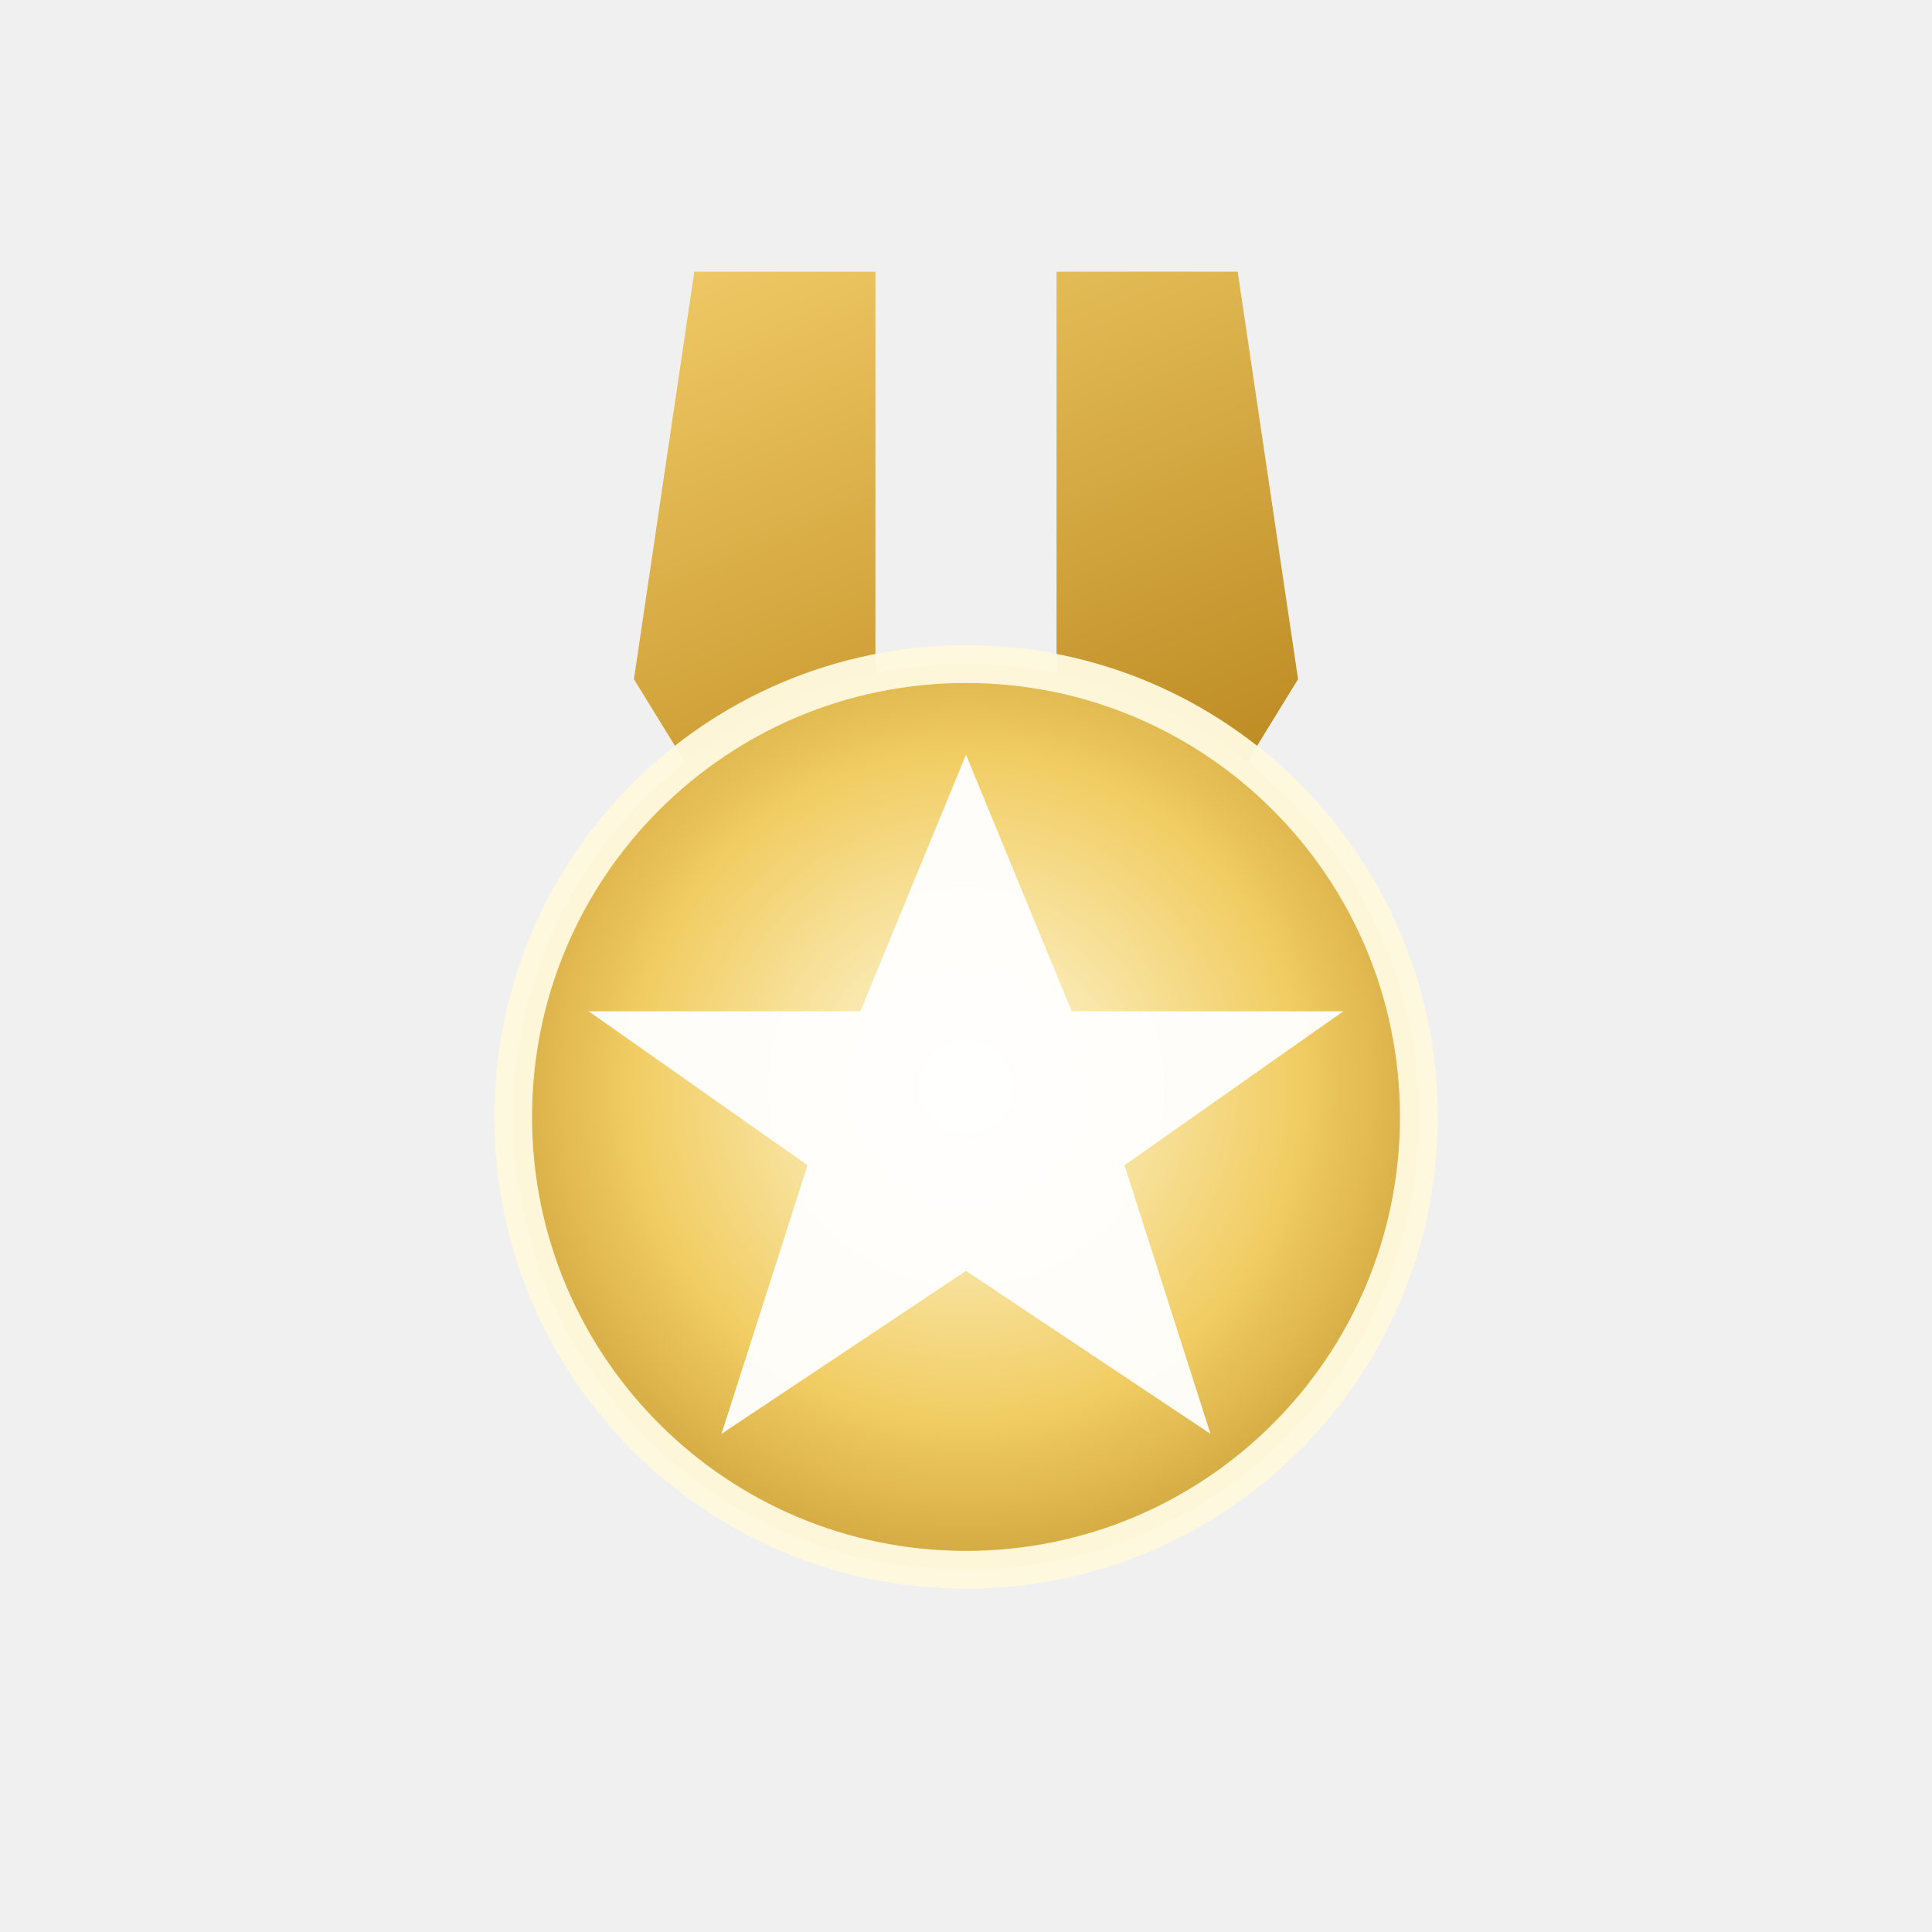
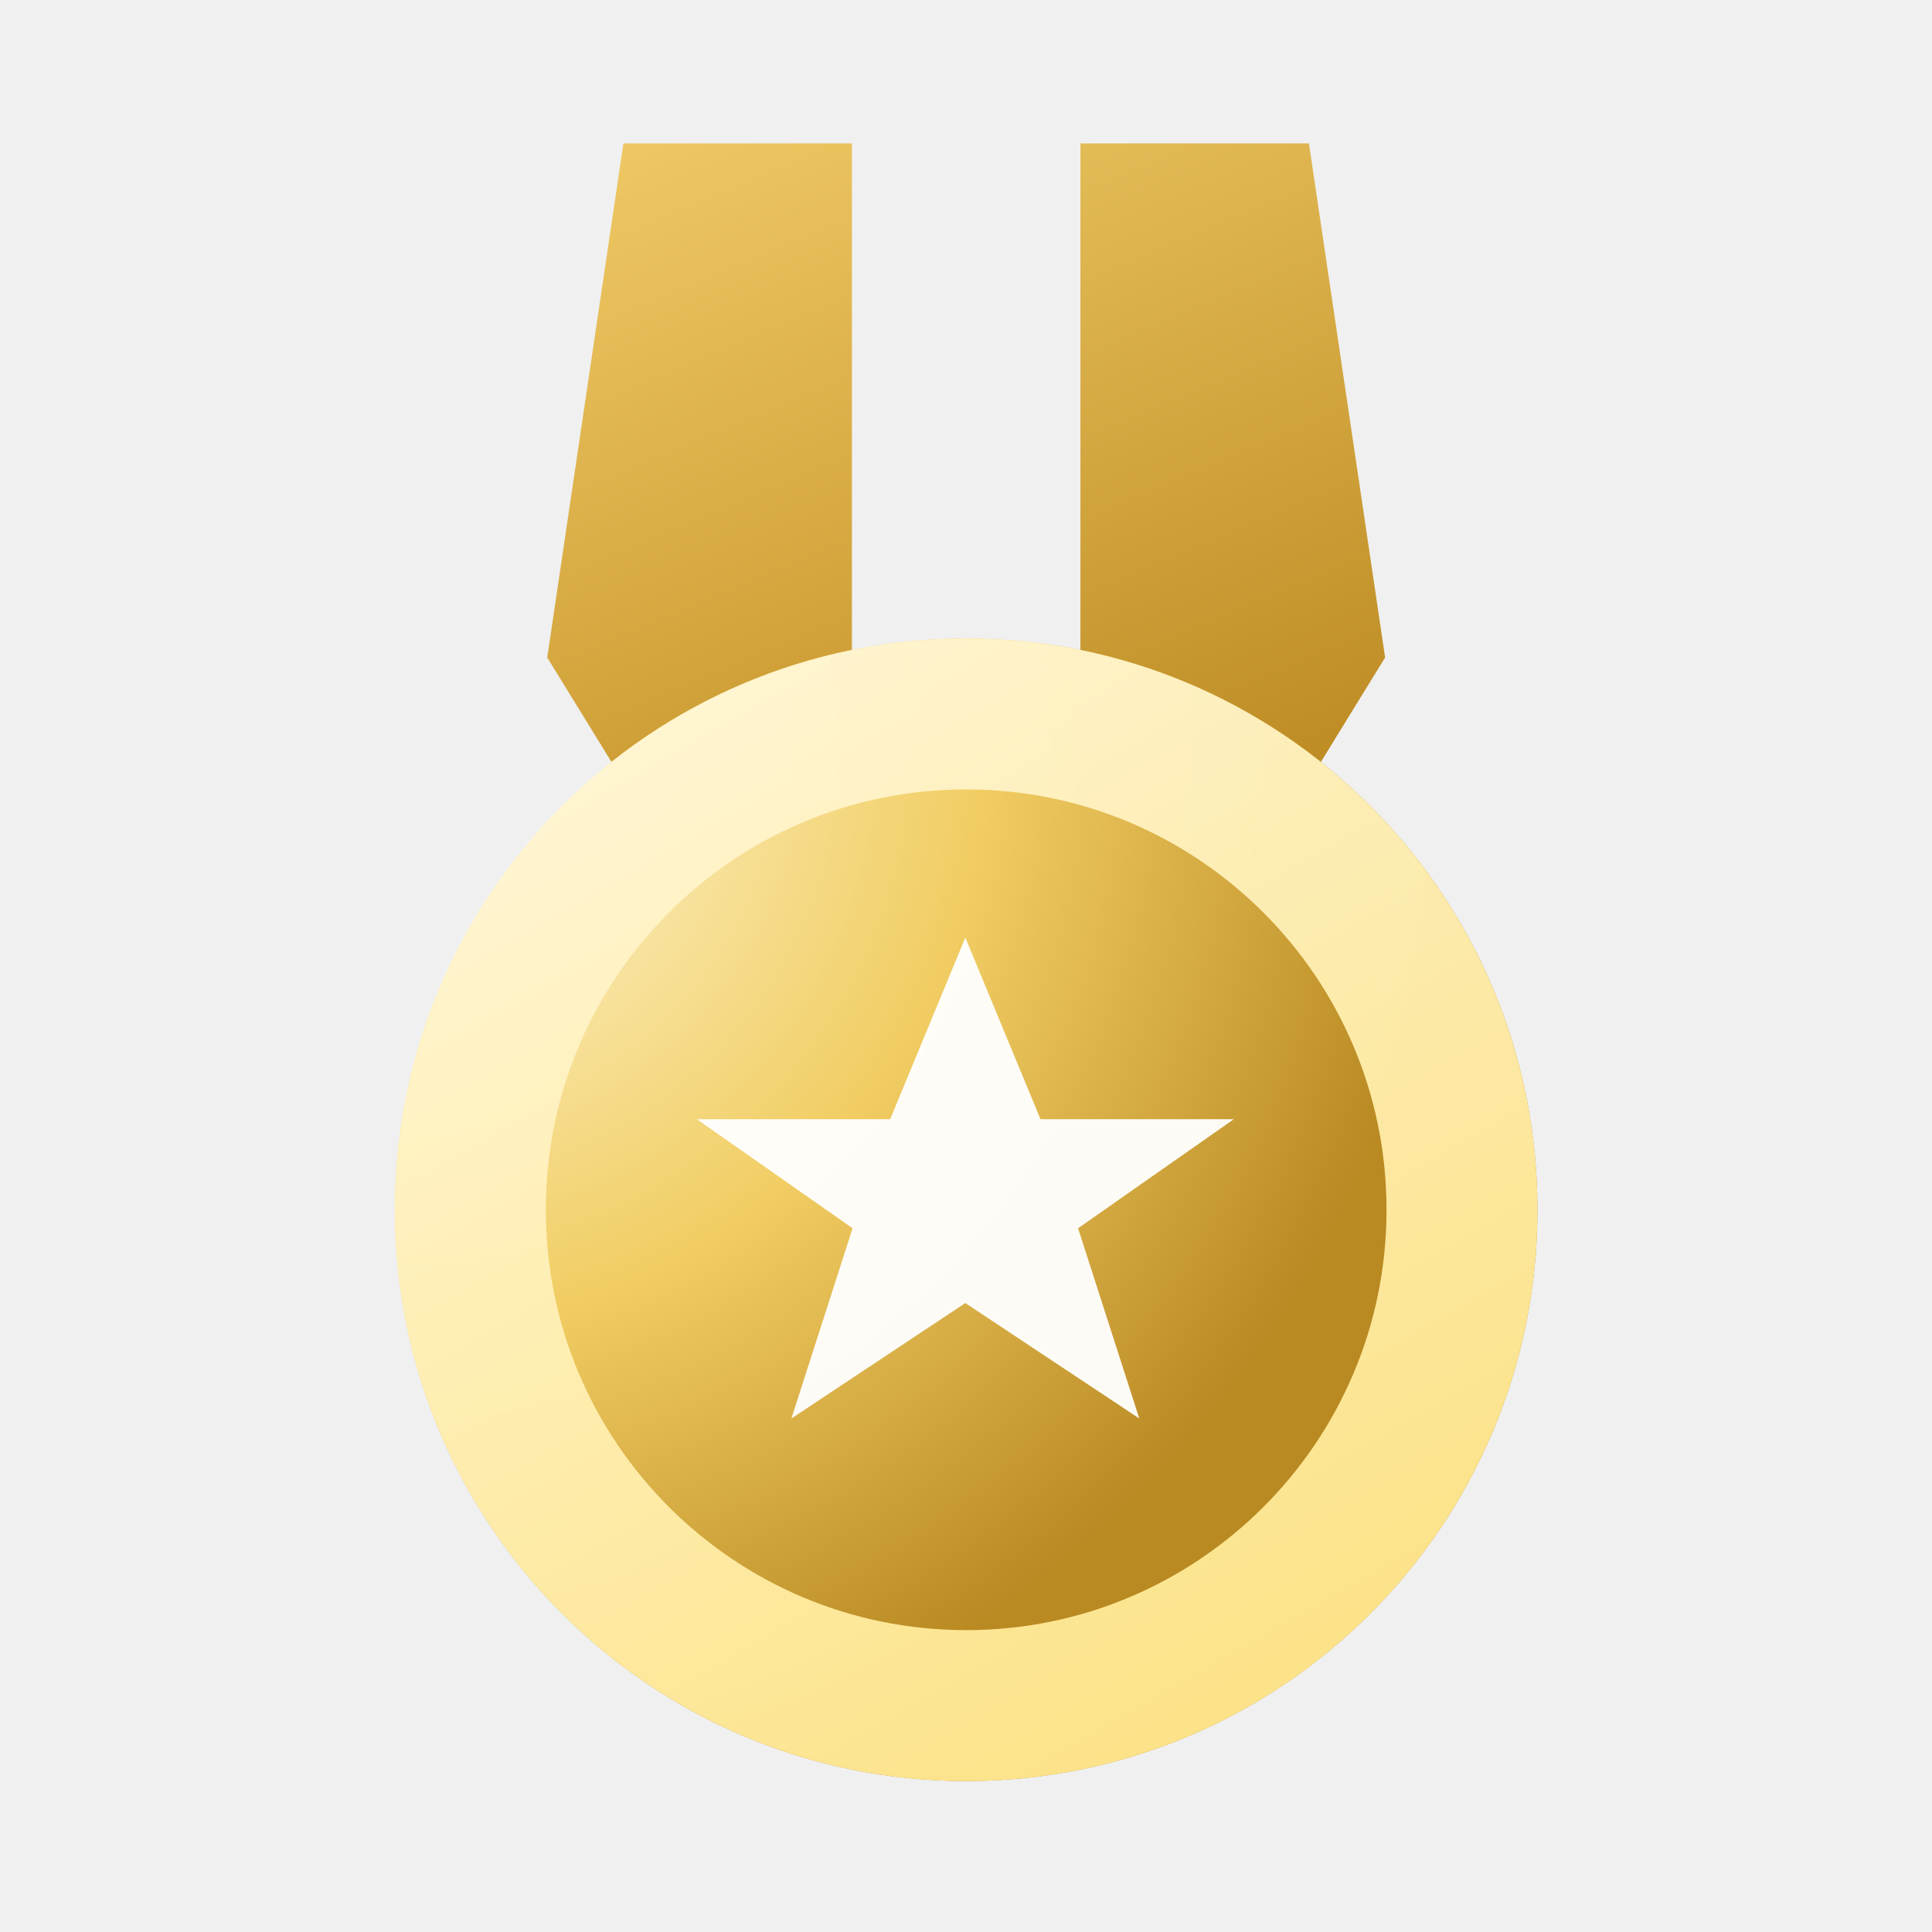
- <svg xmlns="http://www.w3.org/2000/svg" viewBox="0 0 128 128" fill="none">
+ <svg xmlns="http://www.w3.org/2000/svg" width="256" height="256" viewBox="0 0 256 256" fill="none">
+   <path d="M82.605 19H112.884V94.698L92.698 119.93L72.512 87.128L82.605 19Z" fill="url(#paint0_linear_48_1663)" />
+   <path d="M143.162 19H173.441L183.534 87.128L163.348 119.93L143.162 94.698V19Z" fill="url(#paint1_linear_48_1663)" />
+   <path d="M128.023 236C169.83 236 203.721 202.109 203.721 160.302C203.721 118.496 169.83 84.605 128.023 84.605C86.216 84.605 52.325 118.496 52.325 160.302C52.325 202.109 86.216 236 128.023 236Z" fill="url(#paint2_radial_48_1663)" />
+   <path d="M128.022 94.605C164.306 94.605 193.72 124.018 193.721 160.302C193.721 196.586 164.306 226 128.022 226C91.739 226 62.325 196.586 62.325 160.302C62.325 124.018 91.739 94.605 128.022 94.605Z" stroke="url(#paint3_linear_48_1663)" stroke-opacity="0.96" stroke-width="20" />
+   <path d="M127.912 124.228L137.872 148.304H163.482L142.851 162.75L150.961 187.958L127.912 172.663L104.862 187.958L112.972 162.75L92.342 148.304H117.952L127.912 124.228Z" fill="white" fill-opacity="0.95" />
  <defs>
-     <linearGradient id="lf-light-ribbon-left" x1="44" y1="18" x2="60" y2="56" gradientUnits="userSpaceOnUse">
-       <stop offset="0" stop-color="#EFC966" />
+     <linearGradient id="paint0_linear_48_1663" x1="77.558" y1="19" x2="117.93" y2="114.884" gradientUnits="userSpaceOnUse">
+       <stop stop-color="#EFC966" />
      <stop offset="1" stop-color="#C49126" />
    </linearGradient>
-     <linearGradient id="lf-light-ribbon-right" x1="68" y1="18" x2="84" y2="56" gradientUnits="userSpaceOnUse">
-       <stop offset="0" stop-color="#E4BD58" />
+     <linearGradient id="paint1_linear_48_1663" x1="138.116" y1="19" x2="178.488" y2="114.884" gradientUnits="userSpaceOnUse">
+       <stop stop-color="#E4BD58" />
      <stop offset="1" stop-color="#B8841B" />
    </linearGradient>
-     <radialGradient id="lf-light-core" cx="0" cy="0" r="1" gradientUnits="userSpaceOnUse" gradientTransform="translate(64 72) rotate(90) scale(40)">
-       <stop offset="0" stop-color="#FFFBE2" />
+     <radialGradient id="paint2_radial_48_1663" cx="0" cy="0" r="1" gradientUnits="userSpaceOnUse" gradientTransform="translate(52.3252 98.2919) rotate(66.5254) scale(141.384)">
+       <stop stop-color="#FFFBE2" />
      <stop offset="0.55" stop-color="#F1CD63" />
      <stop offset="1" stop-color="#B98922" />
    </radialGradient>
+     <linearGradient id="paint3_linear_48_1663" x1="-69.206" y1="-20.275" x2="188.677" y2="428.798" gradientUnits="userSpaceOnUse">
+       <stop offset="0.159" stop-color="white" />
+       <stop offset="1" stop-color="#FFD537" />
+     </linearGradient>
  </defs>
-   <path d="M46 18H58V48L50 58L42 45L46 18Z" fill="url(#lf-light-ribbon-left)" />
-   <path d="M70 18H82L86 45L78 58L70 48V18Z" fill="url(#lf-light-ribbon-right)" />
-   <circle cx="64" cy="74" r="30" fill="url(#lf-light-core)" stroke="#FFF8DE" stroke-opacity="0.96" stroke-width="2.5" />
-   <path d="M64 50L71 67H89L74.5 77.2L80.2 95L64 84.2L47.8 95L53.5 77.2L39 67H57L64 50Z" fill="#FFFFFF" fill-opacity="0.95" />
</svg>
